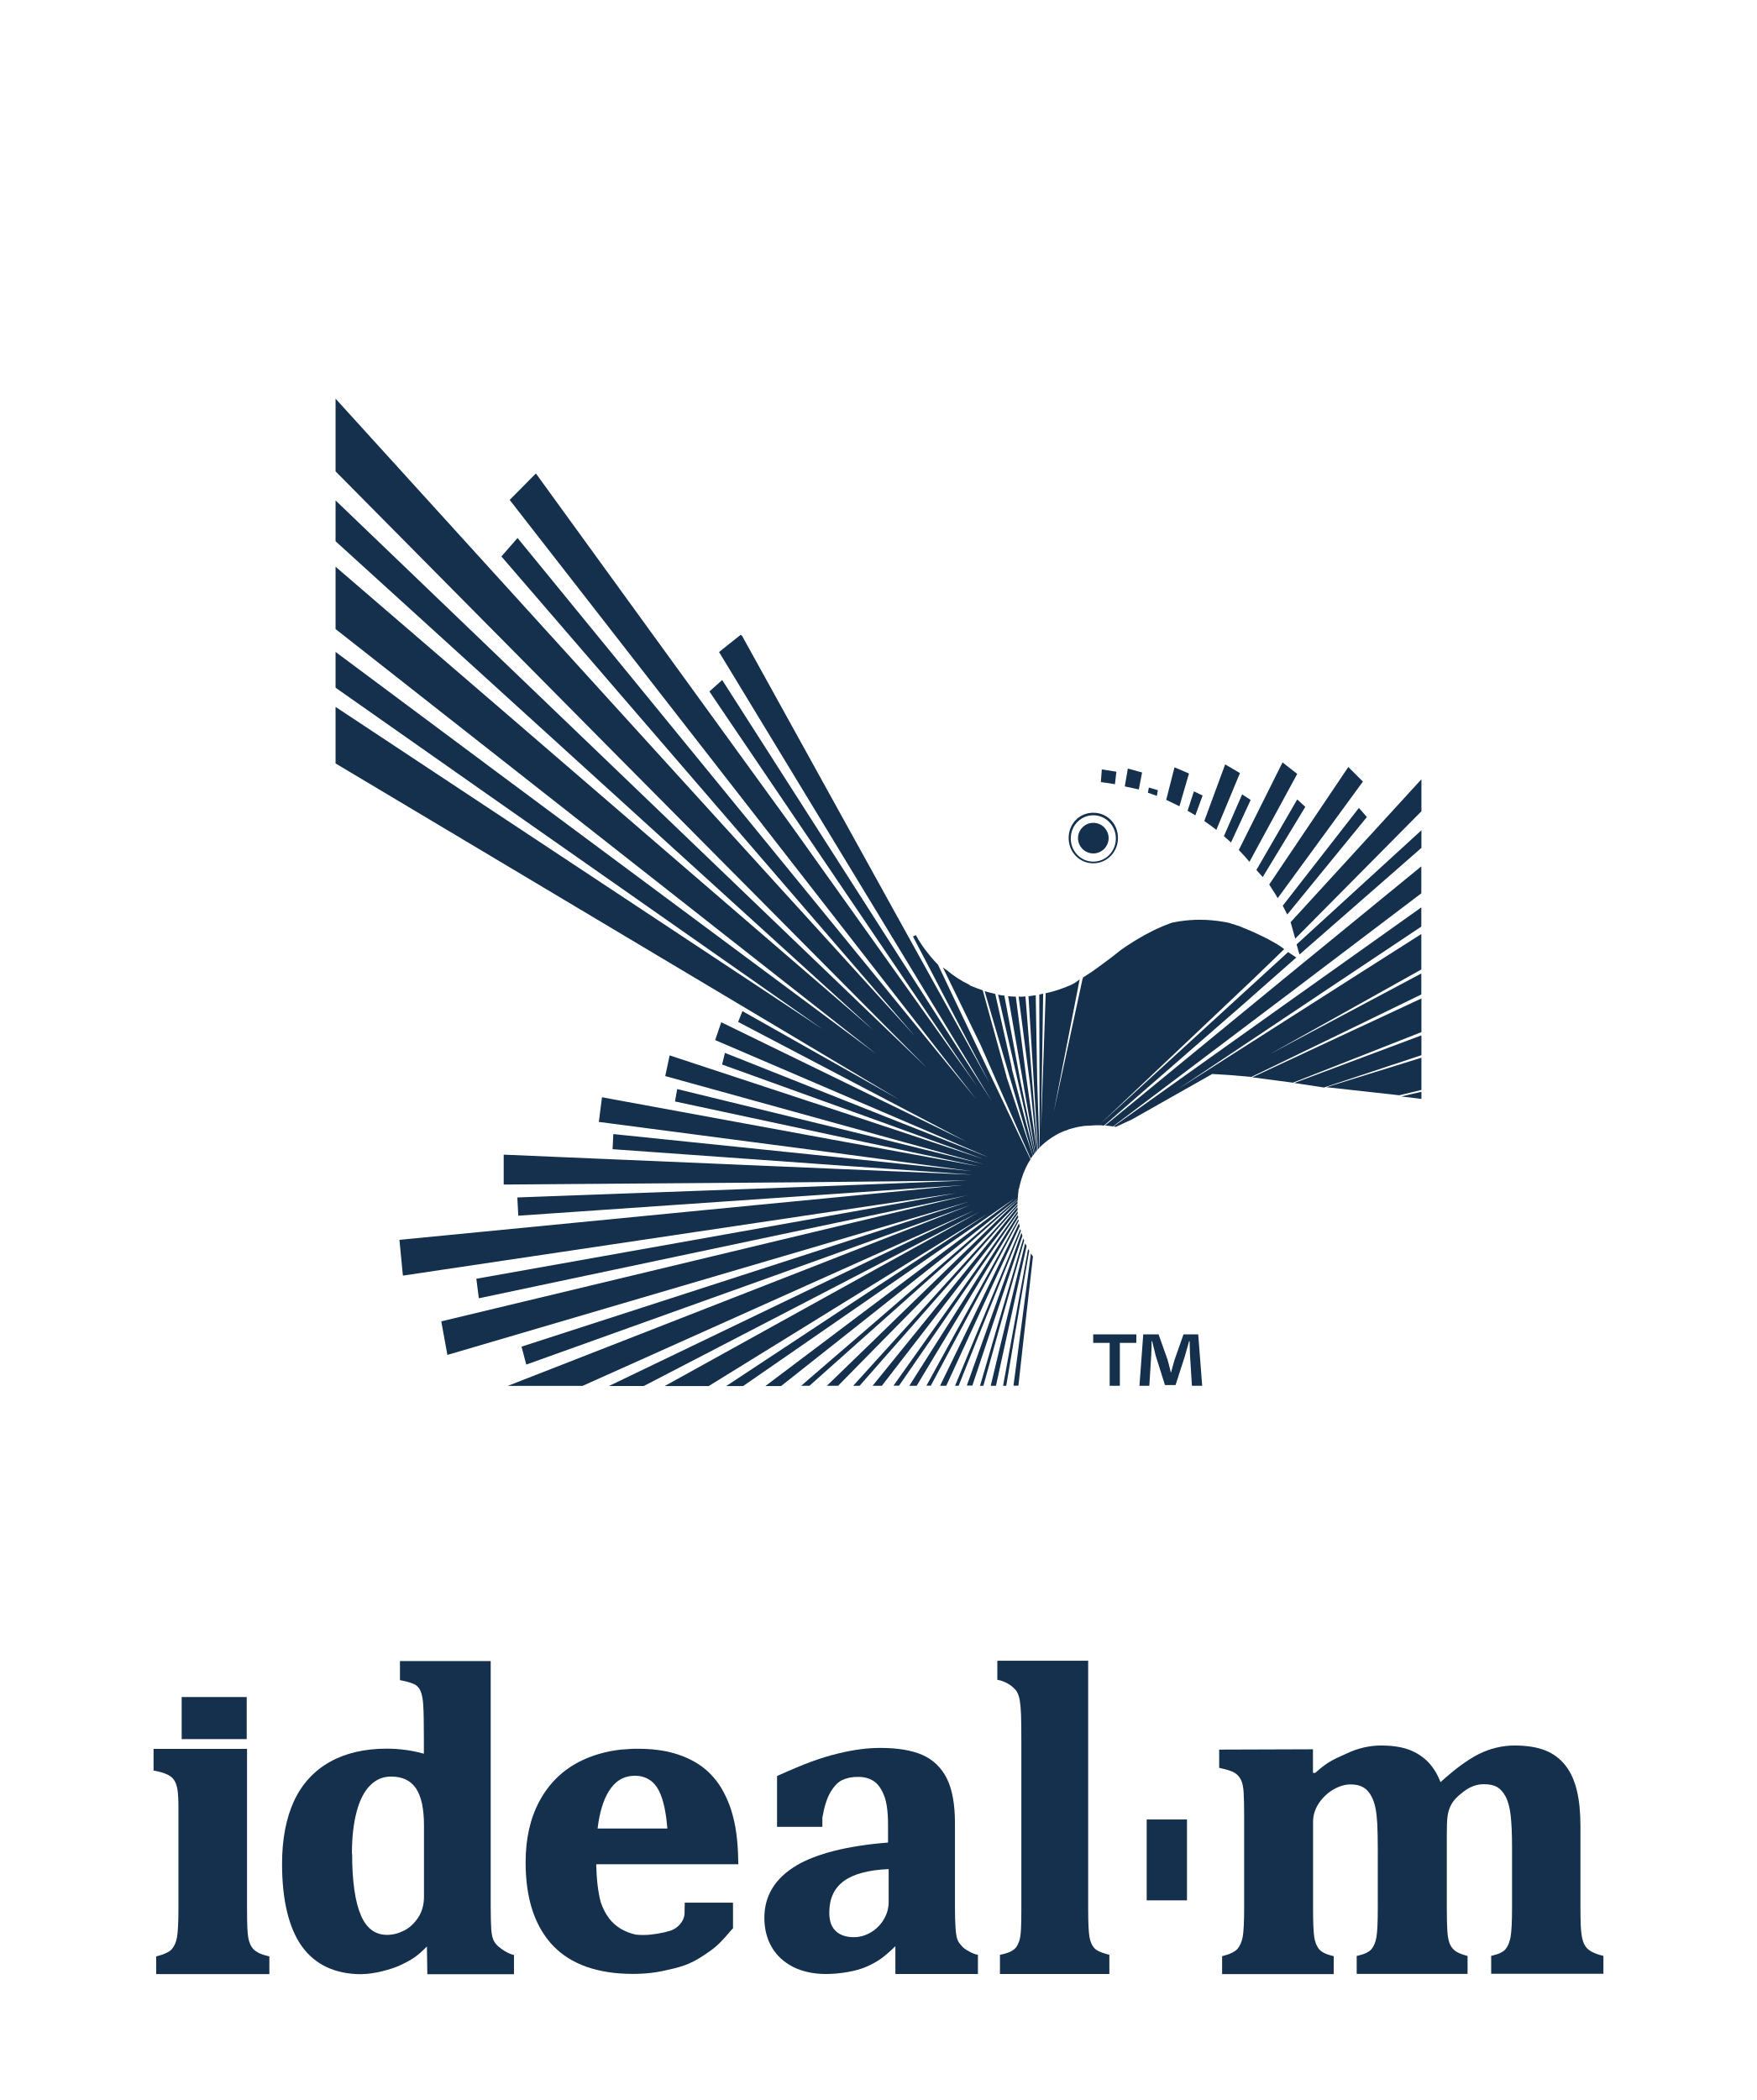
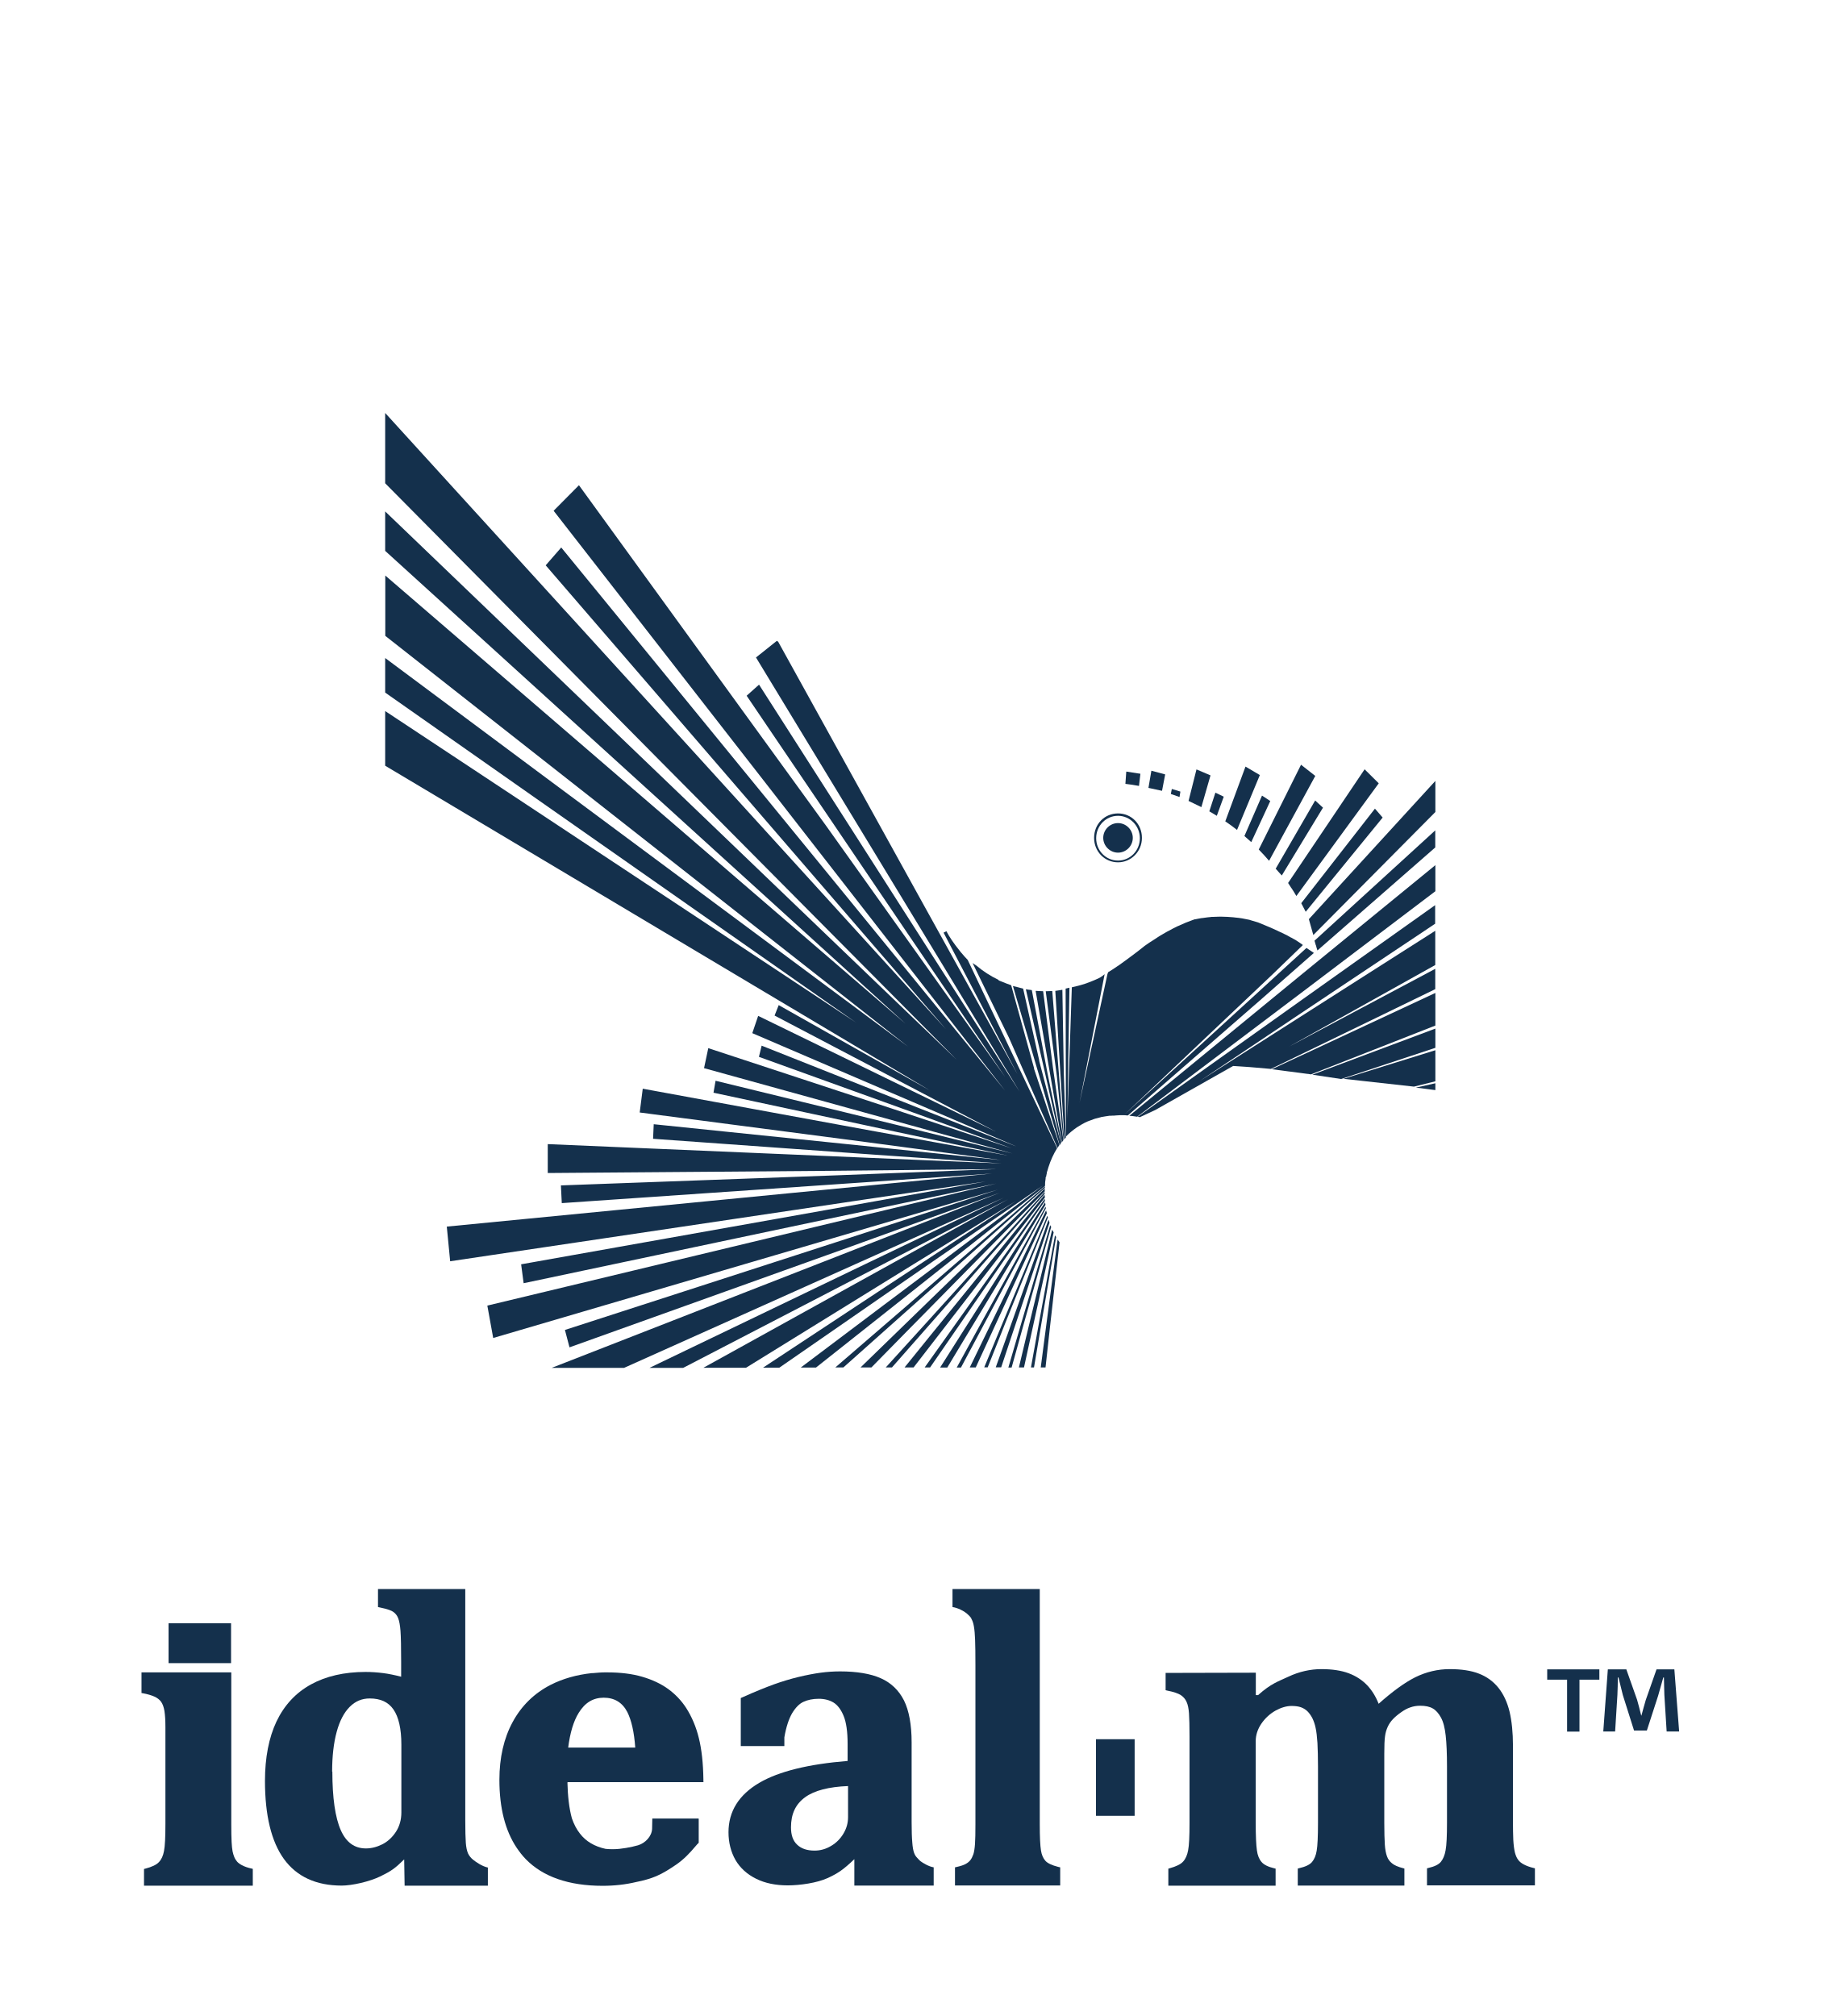
- <svg xmlns="http://www.w3.org/2000/svg" id="Layer_2" data-name="Layer 2" viewBox="-14.64 -38 167.5 200.17">
+ <svg xmlns="http://www.w3.org/2000/svg" id="Layer_2" data-name="Layer 2" viewBox="-13.02 -38 167.5 185.51">
  <g id="Layer_1-2" data-name="Layer 1">
    <g>
-       <rect x="94.68" y="135.43" width="3.84" height="7.71" fill="#14304c" />
+       <rect x="87.82" y="122.04" width="3.56" height="7.05" fill="#14304c" />
      <g>
-         <path d="M9.99,148.13c-.22-.12-.39-.24-.51-.38-.12-.14-.21-.29-.28-.46s-.13-.36-.17-.58-.07-.54-.09-.96c-.02-.43-.03-1.03-.03-1.8v-15.25H0v2.07l.13.02c.47.09.86.21,1.15.34.27.12.5.29.66.52.16.23.27.54.34.93.06.41.09.96.09,1.63v9.75c0,1.31-.05,2.23-.14,2.72-.09.47-.25.84-.49,1.11-.24.27-.7.49-1.36.66l-.13.03v1.69h10.79v-1.69l-.13-.03c-.38-.09-.7-.2-.93-.32Z" fill="#14304c" />
-         <rect x="2.68" y="123.76" width="6.2" height="4.01" fill="#14304c" />
+         <path d="M9.27,133.65c-.21-.11-.36-.22-.47-.34-.11-.13-.2-.27-.26-.42s-.12-.33-.16-.53-.07-.5-.09-.88c-.02-.39-.03-.94-.03-1.65v-13.94H0v1.9l.12.02c.44.08.8.19,1.07.31.25.11.46.27.61.47.15.21.25.5.31.85.06.38.09.88.09,1.49v8.91c0,1.2-.04,2.04-.13,2.49-.08.43-.23.77-.46,1.01-.22.25-.65.45-1.26.61l-.12.03v1.54h10.01v-1.55l-.12-.03c-.36-.08-.65-.18-.86-.3Z" fill="#14304c" />
+         <rect x="2.49" y="111.37" width="5.75" height="3.67" fill="#14304c" />
      </g>
-       <path d="M19.86,150.17c1.02,0,2.76-.39,3.86-.94,1.04-.52,1.39-.75,2.34-1.69l.04,2.64h8.26v-1.83c-.6-.13-1.21-.58-1.46-.79-.21-.18-.4-.4-.5-.64-.11-.26-.18-.61-.21-1.06-.03-.46-.05-1.22-.05-2.25v-23.28h-8.65v1.82l.2.04c.8.16,1.15.33,1.31.43.21.15.38.36.48.63.11.29.2.73.23,1.3.04.59.06,1.63.06,3.09v1.52c-.66-.18-1.25-.3-1.76-.36-.59-.08-1.18-.12-1.78-.12-2.1,0-3.92.42-5.42,1.26-1.5.84-2.66,2.1-3.42,3.73-.75,1.62-1.14,3.64-1.14,5.98,0,3.47.64,6.11,1.88,7.86,1.27,1.77,3.19,2.67,5.72,2.67ZM18.91,138.69c0-1.53.15-2.89.45-4,.29-1.1.72-1.94,1.29-2.51.56-.56,1.21-.84,1.99-.84,1.07,0,1.84.36,2.36,1.1.52.75.78,1.95.78,3.55v6.82c0,.73-.18,1.39-.54,1.95-.37.56-.82.99-1.35,1.26-.54.27-1.08.41-1.62.41-1.13,0-1.95-.6-2.49-1.83-.56-1.28-.85-3.27-.85-5.9h0Z" fill="#14304c" />
-       <path d="M82.31,123.28c.12.19.21.46.27.8.06.37.1.82.12,1.36.02.55.03,1.41.03,2.58v15.97c0,.86-.01,1.53-.04,2-.03.44-.08.79-.16,1.03-.09.24-.18.43-.29.58-.11.14-.26.27-.46.38-.21.12-.51.22-.89.31l-.2.04v1.83h10.43v-1.83l-.19-.05c-.64-.17-1.07-.37-1.28-.63-.21-.25-.36-.6-.43-1.04-.08-.47-.12-1.36-.12-2.64v-23.67h-8.66v1.82c.54.07,1.13.4,1.39.62.19.16.37.34.49.53Z" fill="#14304c" />
-       <path d="M61.29,139.82c-2.03,1.2-3.06,2.88-3.06,4.98,0,1.04.23,1.98.7,2.79.46.8,1.15,1.44,2.05,1.9h0s0,0,0,0c.89.44,1.94.67,3.14.67s2.9-.24,3.97-.75c1.02-.48,1.55-.85,2.63-1.9v2.65h7.87v-1.83c-.49-.07-1.1-.46-1.29-.6-.15-.11-.27-.27-.39-.4s-.21-.28-.28-.48c-.08-.21-.14-.56-.17-1.02-.04-.48-.06-1.18-.06-2.07v-8c0-1.77-.26-3.19-.76-4.21-.51-1.03-1.29-1.8-2.32-2.26-1.01-.45-2.36-.68-4.02-.68-.64,0-1.29.04-1.93.13-.64.08-1.37.22-2.19.42-.8.2-1.63.45-2.47.76-.82.3-1.87.74-3.12,1.3l-.15.07v4.84h4.32v-.88c.18-1.04.44-1.86.78-2.44.34-.56.71-.95,1.12-1.14.42-.2.92-.3,1.5-.3s1.07.13,1.47.39c.4.25.73.7.99,1.33.27.65.4,1.6.4,2.84v1.7c-3.87.31-6.82,1.05-8.76,2.2ZM70.08,140.16v3.13c0,.58-.15,1.13-.45,1.64-.3.52-.71.94-1.23,1.25-.51.31-1.07.47-1.64.47-.74,0-1.33-.2-1.74-.6-.41-.4-.6-.96-.6-1.74,0-1.34.46-2.33,1.4-3.02h0c.92-.67,2.36-1.05,4.26-1.13Z" fill="#14304c" />
-       <path d="M55.74,139.73v-.27c-.02-1.62-.17-3.02-.46-4.16-.27-1.12-.7-2.14-1.25-3.02-.47-.74-1.07-1.39-1.79-1.92-.72-.52-1.59-.94-2.59-1.23h0s0,0,0,0c-.99-.29-2.16-.44-3.46-.44h0s-.06,0-.1,0c-.23,0-.46,0-.69.02-.22.01-.44.03-.66.05-.03,0-.07,0-.1,0-1.5.16-2.87.56-4.08,1.18-1.62.84-2.89,2.1-3.77,3.74-.88,1.63-1.32,3.59-1.32,5.82,0,2.83.58,5.12,1.72,6.83.27.41.56.79.89,1.13,1.7,1.78,4.27,2.69,7.62,2.69,1.19,0,2.31-.13,3.34-.39.73-.15,1.41-.34,1.99-.59.68-.29,1.33-.71,2.02-1.2.73-.51,1.27-1.1,1.9-1.85.05-.05.09-.11.14-.16l.08-.08.07-.07v-2.42l-.03-.03h-4.57l-.02,1.04c-.03.75-.68,1.44-1.4,1.65-.64.19-1.7.39-2.44.39-.29,0-.55,0-.79-.03-1.08-.24-1.95-.75-2.56-1.55-.32-.42-.58-.92-.79-1.52-.28-1.02-.41-2.28-.44-3.61l.03-.03h13.49ZM45.85,131.26c1.05,0,1.84.47,2.34,1.45.41.82.67,2.03.79,3.58h-6.65c.18-1.48.53-2.66,1.04-3.5.62-1.02,1.43-1.52,2.48-1.52Z" fill="#14304c" />
-       <path d="M101.59,128.77v1.74l.13.03c.67.14,1.13.3,1.39.47.25.17.44.4.57.67.13.28.21.67.24,1.15.03.5.05,1.27.05,2.32v8.73c0,1.33-.05,2.26-.14,2.75-.09.47-.25.85-.49,1.13-.24.27-.69.5-1.35.67l-.12.03v1.71h10.64v-1.71l-.13-.03c-.61-.15-1.03-.36-1.26-.63-.24-.28-.39-.67-.47-1.17-.08-.52-.11-1.45-.11-2.77v-8.22c0-.62.19-1.22.56-1.77.38-.56.85-.99,1.4-1.31.55-.31,1.09-.47,1.59-.47.38,0,.7.05.94.14.24.09.46.22.63.39.18.17.34.4.48.67.14.28.26.62.34,1,.09.39.14.9.18,1.53.03.64.05,1.44.05,2.36v5.69c0,1.34-.04,2.28-.13,2.78-.08.48-.24.86-.47,1.14-.23.27-.66.48-1.28.62l-.13.03v1.71h10.57v-1.71l-.12-.03c-.5-.14-.88-.3-1.11-.49-.22-.19-.39-.42-.49-.7-.11-.29-.18-.69-.21-1.18-.03-.5-.05-1.24-.05-2.2v-6.93c0-.82.02-1.42.07-1.78.05-.35.14-.67.27-.95s.3-.53.52-.76.49-.46.8-.69c.3-.22.61-.39.92-.5.3-.11.63-.16.98-.16.51,0,.93.09,1.24.27.31.18.58.49.81.91.23.43.39,1.04.48,1.81.09.79.13,1.82.13,3.1v5.69c0,1.33-.05,2.26-.14,2.78-.09.49-.25.88-.47,1.15-.22.27-.64.48-1.25.62l-.13.03v1.71h10.7v-1.71l-.13-.03c-.37-.09-.69-.21-.96-.35-.25-.13-.44-.29-.58-.47-.14-.19-.25-.43-.33-.74-.08-.31-.13-.74-.16-1.27-.02-.54-.03-1.13-.03-1.74v-7.75c0-1.31-.11-2.46-.34-3.4-.23-.96-.59-1.77-1.1-2.41s-1.16-1.13-1.93-1.43c-.77-.3-1.74-.46-2.91-.46s-2.33.28-3.42.82c-1.03.52-2.26,1.42-3.64,2.67-.29-.75-.67-1.37-1.13-1.86-.5-.53-1.12-.94-1.84-1.22-.72-.27-1.63-.41-2.7-.41s-2.21.25-3.27.76c-1.04.49-1.71.67-3,1.85h-.22v-2.25" fill="#14304c" />
+       <path d="M18.42,135.51c.94,0,2.56-.36,3.58-.86.97-.48,1.29-.69,2.17-1.55l.04,2.42h7.66v-1.67c-.56-.12-1.12-.53-1.36-.72-.2-.16-.37-.37-.47-.59-.1-.24-.17-.56-.2-.97-.03-.42-.05-1.12-.05-2.06v-21.29h-8.03v1.66l.19.04c.74.15,1.07.3,1.21.4.2.14.35.32.45.57.11.27.18.67.22,1.19.04.54.06,1.49.06,2.82v1.39c-.62-.16-1.16-.27-1.63-.33-.54-.07-1.1-.11-1.65-.11-1.95,0-3.64.39-5.02,1.15-1.4.77-2.46,1.92-3.17,3.41-.7,1.48-1.06,3.32-1.06,5.47,0,3.17.59,5.59,1.75,7.19,1.18,1.62,2.96,2.44,5.31,2.44ZM17.54,125.02c0-1.4.14-2.64.42-3.66.27-1,.67-1.77,1.2-2.3.52-.52,1.12-.77,1.84-.77.99,0,1.71.33,2.18,1.01.48.69.73,1.78.73,3.24v6.24c0,.67-.17,1.27-.5,1.78-.34.52-.76.9-1.25,1.15-.5.25-1.01.38-1.51.38-1.05,0-1.81-.55-2.31-1.67-.52-1.17-.78-2.99-.78-5.4h0Z" fill="#14304c" />
+       <path d="M76.34,110.93c.11.17.2.42.25.73.06.33.09.75.11,1.24.02.5.03,1.29.03,2.36v14.6c0,.79-.01,1.4-.04,1.83-.03.41-.08.72-.15.94-.08.22-.17.4-.27.53-.1.13-.24.25-.42.35-.19.11-.47.2-.82.28l-.18.04v1.67h9.68v-1.67l-.18-.04c-.59-.15-.99-.34-1.19-.57-.2-.23-.34-.55-.4-.95-.07-.43-.11-1.24-.11-2.41v-21.64h-8.03v1.66c.5.07,1.05.37,1.29.57.18.15.34.31.45.48Z" fill="#14304c" />
+       <path d="M56.85,126.05c-1.88,1.1-2.84,2.63-2.84,4.55,0,.95.22,1.81.64,2.55.43.74,1.07,1.32,1.9,1.73h0s0,0,0,0c.82.41,1.8.61,2.91.61s2.69-.22,3.69-.68c.95-.44,1.44-.78,2.44-1.73v2.43h7.3v-1.68c-.46-.07-1.02-.42-1.19-.55-.14-.1-.25-.25-.36-.36s-.19-.25-.26-.44c-.07-.2-.13-.51-.16-.94-.04-.44-.06-1.07-.06-1.89v-7.32c0-1.62-.24-2.92-.7-3.85-.48-.95-1.2-1.64-2.16-2.06-.93-.41-2.19-.62-3.72-.62-.59,0-1.2.04-1.79.12-.59.08-1.27.21-2.03.39-.74.18-1.51.41-2.29.69-.76.28-1.74.67-2.89,1.19l-.14.06v4.42h4.01v-.8c.16-.95.41-1.7.72-2.23.31-.51.66-.87,1.04-1.04.39-.18.86-.28,1.4-.28s.99.12,1.37.35c.37.23.68.64.92,1.22.25.6.37,1.47.37,2.6v1.55c-3.59.29-6.33.96-8.12,2.01ZM65.01,126.36v2.86c0,.53-.14,1.03-.42,1.5-.28.47-.66.86-1.14,1.14-.48.29-.99.43-1.52.43-.69,0-1.23-.18-1.61-.55-.38-.36-.56-.88-.56-1.59,0-1.23.42-2.13,1.3-2.77h0c.85-.62,2.18-.96,3.95-1.03Z" fill="#14304c" />
+       <path d="M51.7,125.97v-.24c-.02-1.48-.16-2.76-.42-3.8-.25-1.03-.65-1.96-1.16-2.76-.44-.68-1-1.27-1.66-1.75-.66-.48-1.47-.86-2.4-1.13h0s0,0,0,0c-.92-.27-2-.4-3.21-.4h0s-.06,0-.09,0c-.21,0-.43,0-.64.02-.21.01-.41.03-.61.05-.03,0-.06,0-.09,0-1.39.15-2.66.51-3.78,1.08-1.5.77-2.68,1.92-3.49,3.42-.81,1.49-1.22,3.28-1.22,5.32,0,2.59.54,4.68,1.59,6.25.25.37.52.72.83,1.04,1.57,1.62,3.96,2.46,7.07,2.46,1.11,0,2.14-.12,3.1-.35.67-.13,1.31-.31,1.85-.54.63-.27,1.23-.65,1.87-1.09.67-.47,1.18-1,1.76-1.69.04-.05.08-.1.13-.15l.07-.07.07-.07v-2.21l-.03-.02h-4.24l-.02.95c-.03.69-.63,1.31-1.29,1.51-.59.17-1.57.36-2.26.36-.27,0-.51,0-.73-.03-1.01-.22-1.81-.68-2.37-1.42-.3-.38-.54-.84-.73-1.39-.26-.93-.38-2.08-.41-3.3l.03-.03h12.51ZM42.53,118.22c.97,0,1.71.43,2.17,1.32.38.75.63,1.85.73,3.27h-6.17c.17-1.35.49-2.43.97-3.2.58-.94,1.33-1.39,2.3-1.39Z" fill="#14304c" />
+       <path d="M94.23,115.94v1.59l.12.03c.62.12,1.05.27,1.29.43.23.16.41.36.52.62.12.26.19.62.22,1.05.03.45.05,1.16.05,2.12v7.98c0,1.21-.04,2.06-.13,2.51-.08.43-.23.78-.46,1.03-.22.25-.64.45-1.25.62l-.11.03v1.57h9.87v-1.57l-.12-.03c-.56-.13-.96-.33-1.17-.58-.22-.25-.37-.61-.43-1.07-.07-.48-.11-1.32-.11-2.53v-7.52c0-.57.18-1.11.52-1.61.35-.51.79-.91,1.3-1.2.51-.28,1.01-.43,1.47-.43.35,0,.65.04.87.12.22.08.42.2.59.36.16.16.31.36.45.62.13.26.24.57.31.91.08.35.13.82.17,1.4.03.59.05,1.32.05,2.16v5.2c0,1.23-.04,2.09-.12,2.55-.07.44-.22.79-.43,1.04-.21.25-.61.44-1.19.57l-.12.03v1.57h9.81v-1.57l-.11-.03c-.47-.12-.82-.27-1.03-.45-.21-.17-.37-.38-.46-.64-.1-.27-.17-.63-.2-1.08-.03-.46-.05-1.13-.05-2.01v-6.34c0-.75.02-1.3.07-1.63.04-.32.13-.61.25-.87s.28-.49.48-.7.45-.42.75-.63c.28-.2.57-.36.85-.45.28-.1.58-.15.91-.15.48,0,.86.08,1.15.25.29.16.54.45.75.83.22.39.36.95.44,1.66.08.72.12,1.67.12,2.83v5.2c0,1.21-.04,2.07-.13,2.54-.08.45-.23.8-.43,1.05-.2.25-.59.44-1.16.57l-.12.03v1.57h9.93v-1.57l-.12-.03c-.34-.08-.64-.19-.89-.32-.23-.12-.41-.26-.53-.43-.13-.17-.23-.4-.3-.67-.07-.29-.12-.67-.15-1.16-.02-.49-.03-1.03-.03-1.59v-7.09c0-1.2-.11-2.25-.31-3.11-.21-.87-.55-1.61-1.02-2.2s-1.07-1.03-1.79-1.31c-.71-.28-1.62-.42-2.7-.42s-2.16.25-3.17.75c-.96.48-2.09,1.3-3.37,2.44-.27-.69-.63-1.25-1.05-1.7-.47-.49-1.04-.86-1.71-1.11-.67-.25-1.51-.38-2.51-.38s-2.05.23-3.04.7c-.96.45-1.58.62-2.78,1.69h-.21v-2.06" fill="#14304c" />
+       <path d="M134.14,115.61v.95h-1.83v4.78h-1.14v-4.78h-1.83v-.95h4.8ZM140.33,121.33l-.21-3.37c-.02-.44-.02-.99-.04-1.6h-.06c-.15.51-.32,1.18-.48,1.7l-1.03,3.18h-1.18l-1.03-3.26c-.11-.44-.27-1.12-.4-1.62h-.06c0,.53-.02,1.07-.04,1.6l-.21,3.37h-1.09l.42-5.72h1.7l.99,2.8c.13.44.23.86.38,1.45h.02c.15-.53.27-1.01.4-1.43l.99-2.82h1.64l.44,5.72h-1.14Z" fill="#14304c" />
    </g>
    <g>
-       <path d="M91.65,36.76l.14-1.2-1.39-.22-.09,1.21c.45.05.89.12,1.34.2h0Z" fill="#14304c" />
-       <polygon points="94.24 35.63 92.88 35.26 92.59 36.96 93.93 37.25 94.24 35.63" fill="#14304c" />
-       <polygon points="98.71 35.73 97.33 35.14 96.54 38.24 97.8 38.85 98.71 35.73" fill="#14304c" />
-       <path d="M101.32,41.1l2.25-5.41-1.41-.83-1.99,5.4c.39.27.78.55,1.15.84h0Z" fill="#14304c" />
-       <path d="M104.48,44.14h0s4.55-8.37,4.55-8.37l-1.4-1.1-4.17,8.35c.35.36.69.74,1.01,1.12Z" fill="#14304c" />
-       <path d="M106.69,46.83c.16.25.32.49.48.78h0s8.12-11.11,8.12-11.11l-1.39-1.39-7.54,11.2c.12.19.22.35.32.51Z" fill="#14304c" />
-       <polygon points="108.84 51.47 120.87 39.33 120.87 36.28 108.4 49.9 108.84 51.47" fill="#14304c" />
-       <polygon points="95.74 37.32 94.89 37.07 94.79 37.56 95.65 37.86 95.74 37.32" fill="#14304c" />
-       <path d="M99.32,39.71h0s.69-1.88.69-1.88l-.83-.4-.6,1.85c.23.13.47.27.74.44Z" fill="#14304c" />
-       <path d="M102.72,42.3h0s1.87-4.05,1.87-4.05l-.81-.53-1.74,3.98c.24.21.46.4.67.6Z" fill="#14304c" />
-       <path d="M105.14,44.93s.11.12.22.24l.04.05c.13.15.28.3.34.38h0s4.06-6.69,4.06-6.69l-.77-.71-3.9,6.74Z" fill="#14304c" />
-       <polygon points="107.65 48.33 108.08 49.17 115.67 39.88 114.91 39.01 107.65 48.33" fill="#14304c" />
-       <path d="M109.1,52.47c.04.17.09.34.15.51h0s11.62-10.16,11.62-10.16v-1.68l-11.9,10.88c.05.16.09.31.13.45Z" fill="#14304c" />
-       <path d="M90.7,69.28c.25.02.51.05.77.09h0s17.01-12.84,17.01-12.84l12.38-9.38v-2.57l-13.12,10.73-17.04,13.98Z" fill="#14304c" />
-       <path d="M81.33,64.6l-.03-.05-2.25-8.15c-.32-.11-.64-.23-1.01-.38l-.24-.1v-.04c-.81-.38-1.54-.86-2.17-1.4-.06-.04-.12-.08-.18-.12l-.02-.02c-.06-.04-.12-.08-.18-.12h0s3.59,7.37,3.59,7.37l4.78,10.85c.06-.1.13-.2.2-.29l-2.52-7.55h.03Z" fill="#14304c" />
-       <path d="M91.54,69.38s.06,0,.09.01c.04,0,.08.01.11.02h0s1.52-.7,1.52-.7l7.67-4.34,1.62.1,2.11.18,10.05-4.87,6.15-2.99v-2l-14.39,7.66,14.39-8.04v-3.38l-6.52,4.15-16.66,10.62,10.62-7.1,12.56-8.38v-1.83l-13.05,9.28-16.27,11.59Z" fill="#14304c" />
-       <path d="M82.38,76.33s0-.03,0-.05v-.03l-13.93,12.05-6.71,5.79h.79l19.86-17.69s0-.04,0-.06Z" fill="#14304c" />
-       <path d="M82.36,76.73v-.02c0-.07,0-.16,0-.24v-.02s-14.06,13.66-14.06,13.66l-4.11,3.98h1.07l3.4-3.46,13.7-13.9Z" fill="#14304c" />
-       <polygon points="104.8 64.67 104.75 64.69 108.62 65.2 120.87 60.38 120.87 57.17 104.79 64.67 104.8 64.67" fill="#14304c" />
-       <polygon points="118.76 66.4 120.87 65.89 120.87 62.82 111.81 65.63 118.76 66.4" fill="#14304c" />
-       <polygon points="118.95 66.51 120.87 66.75 120.87 66.07 118.95 66.51" fill="#14304c" />
-       <path d="M82.36,76.88s0-.04,0-.06v-.02s-11.51,12.71-11.51,12.71l-4.15,4.58h.61l15.05-17.11s0-.07,0-.1Z" fill="#14304c" />
-       <polygon points="108.78 65.22 108.74 65.23 111.58 65.66 120.87 62.58 120.87 60.69 108.77 65.22 108.78 65.22" fill="#14304c" />
-       <path d="M82.39,76.2s0-.09.02-.13c0-.01,0-.03,0-.04v-.05s0-.05,0-.05v-.06s.01,0,.01,0v-.09c.02-.1.04-.2.04-.31v-.12s.04-.02.04-.02c0-.02.04-.18.04-.18.01-.07.03-.13.04-.19l.02-.07c.01-.05.03-.1.04-.15l.04-.15s.06-.21.06-.21c.21-.68.5-1.31.86-1.88l-8.82-18.55c-.2-.2-.42-.44-.64-.7-.05-.06-.1-.11-.14-.17-.57-.69-1.05-1.4-1.33-1.95l-.27.14,7.29,13.96-9.25-16.69-14.34-25.94-.13-.09-2.06,1.64,25.99,42.8-10.38-16.2-15.31-23.93-1.22,1.09,15.86,23.42,9.65,14.21-17.69-24.83L36.45,7.13l-2.5,2.52,44.5,57.16-18.64-22.82-25.11-30.71-1.54,1.76,25.78,29.9,13.65,15.83-26.35-28.97L17.35,0v6.93l27.01,27.27,29.36,29.58L17.35,9.7v3.89l51.3,46.62-35.03-30.19-16.27-14v5.94l14.29,11.23,37.24,29.26-35.97-26.72-15.56-11.59v3.41l14.47,10.16,31.98,22.4L17.35,29.38v5.39l36.39,21.71,17.35,10.34-14.95-8.44-.41,1.03,21.83,11.45-23.44-11.42-.58,1.7,15.88,6.81,10.22,4.38-9.68-3.82-15.49-6.15-.27,1.11,15.58,5.62,9.33,3.39-11.55-3.83-18.36-6.05-.42,1.97,30.4,8.41-11.2-2.77-18.06-4.4-.21,1.18,18.16,3.89,10.9,2.31-13.98-2.55-22.04-4.05-.3,2.35,22.2,2.91,13.4,1.79-12.59-1.31-21.63-2.23-.07,1.44,21.65,1.55,12.7.88-44.73-1.91v2.85s27.59-.21,27.59-.21l16.63-.17-15.7.61-27.22,1,.09,1.74,42.4-2.92-19.77,1.91-33.96,3.31.33,3.41,52.78-7.87-15.75,2.82-30.03,5.35.24,1.86,29.88-6.31,16.7-3.51-17.85,4.27-32.31,7.75.58,3.2,32.02-9.41,17.72-5.21-14.73,4.79-27.94,9.04.45,1.71,27.66-9.91,14.74-5.32-15.74,6.16-28.42,11.1h7.13l37.42-16.77-13.36,6.42-21.54,10.36h3.32l18.48-9.58,13.52-7.02-30.02,16.61h4.2l11.95-7.38,14.67-9.06-12.8,8.42-12.15,8.02h1.61l10.82-7.48,15.14-10.46-15.69,11.8-8.15,6.14h1.5l7-5.54,15.58-12.35Z" fill="#14304c" />
-       <path d="M82.37,77.26c0-.06,0-.12-.02-.19l-11.45,14.12-2.35,2.9h.88l12.94-16.75v-.08Z" fill="#14304c" />
-       <path d="M81.8,63.79h.03s0-.02,0-.02h-.01s-1.58-7.03-1.58-7.03c-.36-.08-.71-.18-1.01-.26h0l2.18,7.47,2.42,8.21c.04-.05.08-.11.12-.16l-2.12-8.09-.03-.11Z" fill="#14304c" />
-       <path d="M83.83,81.76c-.05-.06-.09-.13-.14-.22l-.05-.06-1.15,8.74-.51,3.86h.47l.42-3.8.97-8.54Z" fill="#14304c" />
-       <path d="M83.24,80.78l-.05-.09c-.03-.06-.06-.12-.1-.18l-2.38,9.81-.9,3.77h.5l.8-3.67,2.12-9.64Z" fill="#14304c" />
-       <path d="M83.48,81.22s-.03-.04-.04-.07c-.02-.03-.04-.06-.07-.08l-1.54,8.38-.84,4.64h.3l.77-4.59,1.42-8.28Z" fill="#14304c" />
-       <path d="M84.11,56.86c-.23.04-.47.07-.7.1l.9,14.6c.05-.05.09-.1.14-.15l-.21-6.43-.14-8.11Z" fill="#14304c" />
-       <path d="M108.91,53.25l-.75-.5-17.98,16.45,14.68-13.9,2.93-2.83c-.11-.09-.21-.16-.31-.23-.23-.16-.48-.31-.79-.48,0,0-.02-.01-.03-.02h-.02c-.14-.09-.28-.16-.42-.24-.07-.04-.14-.07-.22-.11-.2-.1-.39-.19-.56-.27l-.12-.06h0s0,0,0,0c-.23-.11-.46-.21-.7-.32l-1.19-.49h0s-.07-.02-.07-.02c-.17-.05-.37-.11-.58-.18l-.14-.05h0s-.1-.03-.1-.03c-.21-.05-.38-.08-.54-.1l-.16-.03c-.24-.04-.47-.07-.69-.09l-.17-.02c-.39-.04-.8-.06-1.21-.06h-.1s-.09,0-.09,0c-.21,0-.42.01-.63.03h-.15s-.05.01-.05.01c-.23.02-.46.04-.72.08l-.15.02h-.05c-.24.04-.43.08-.62.12h-.06s-.05.02-.05.02l-.18.06c-.45.16-.9.35-1.35.56l-.1.05-.15.07c-.2.1-.42.22-.67.35l-.15.08-.11.06c-.22.12-.43.25-.65.38l-.12.07-.15.09c-.19.12-.38.24-.56.36l-.14.09-.13.09c-.14.1-.28.19-.42.29-.31.25-.61.48-.89.7-.21.16-.42.32-.63.47,0,0-.45.33-.53.39l-.19.14c-.16.12-.33.23-.49.35-.32.22-.6.4-.87.56l-.03.12h-.02s-2.76,12.75-2.76,12.75l2.48-12.69c-.12.12-.27.22-.45.34l-.1.06c-.09.05-.19.1-.32.16-.11.05-.23.1-.34.14-.12.05-.24.09-.36.14-.13.05-.26.1-.39.14-.13.04-.26.08-.38.12-.08.02-.15.04-.23.07-.21.06-.41.1-.62.15-.01,0-.03,0-.05.01l-.44,12.93.2-12.89-.15.04c-.07.02-.14.03-.22.05l.03,14.58c.31-.32.67-.62,1.07-.89l.09-.06c.22-.14.45-.28.7-.41l.07-.03c.15-.07.31-.14.43-.19h.02s.08-.03.08-.03h.02s.33-.13.33-.13l.13-.04c.14-.04.29-.08.42-.11l.07-.02h.03s.05-.02.05-.02c.04,0,.09-.02.14-.03l.25-.04c.14-.02.28-.05.43-.07.01,0,.03,0,.04,0h.03s.02,0,.02,0h.06s.08-.01.11-.01h.16s.24-.02.24-.02c.12,0,.24-.02.37-.02.02,0,.04,0,.07,0,.02,0,.03,0,.05,0,.02,0,.04,0,.06,0,.02,0,.04,0,.06,0,.01,0,.03,0,.05,0,.01,0,.03,0,.04,0,.12,0,.24,0,.36.02h.1s13.16-11.46,13.16-11.46l5.17-4.56Z" fill="#14304c" />
-       <path d="M82.2,57c-.22,0-.43-.02-.67-.04h-.06s2.59,14.9,2.59,14.9c.04-.05.08-.1.12-.15l.02-.03-1.03-7.18-.97-7.51Z" fill="#14304c" />
-       <path d="M82.63,57h-.16s1.1,8.44,1.1,8.44l.64,6.22s.05-.06.07-.08l-1.16-14.6c-.17.01-.33.02-.49.03Z" fill="#14304c" />
-       <path d="M81.11,56.9c-.08-.01-.15-.02-.23-.03h-.04c-.11-.02-.22-.04-.33-.06l1.91,8.34,1.54,6.83s.06-.08.09-.11l-1.4-6.78-1.54-8.18Z" fill="#14304c" />
-       <path d="M82.47,78.41s0-.06-.01-.1c0-.03,0-.05-.03-.08l-6.07,10.97-2.68,4.88h.42l2.52-4.72,5.85-10.96Z" fill="#14304c" />
-       <path d="M82.57,78.89v-.02c-.02-.08-.04-.17-.07-.26l-5.77,11.88-1.75,3.6h.59l1.55-3.37,5.45-11.83Z" fill="#14304c" />
-       <path d="M82.97,80.35l.03-.1v-.02c-.03-.06-.06-.11-.09-.17l-2.76,9.36-1.36,4.67h.32l1.27-4.57,2.59-9.17Z" fill="#14304c" />
-       <path d="M82.38,77.68s0-.07,0-.12c0-.03,0-.06-.02-.1l-8.44,11.86-3.38,4.76h.53l3.12-4.52,8.19-11.88Z" fill="#14304c" />
-       <path d="M82.43,78.06v-.07c-.02-.06-.02-.12-.05-.18l-8.22,12.95-2.11,3.33h.7l1.78-2.96,7.89-13.07Z" fill="#14304c" />
-       <path d="M82.68,79.32s-.02-.06-.02-.07c-.01-.03-.02-.06-.04-.1l-4.24,10.18-1.97,4.76h.34l1.86-4.66,4.08-10.11Z" fill="#14304c" />
-       <path d="M82.84,79.83s-.03-.1-.05-.16v-.04s-.06-.1-.06-.1l-3.86,10.79-1.34,3.75h.53l1.19-3.57,3.58-10.69Z" fill="#14304c" />
-       <path d="M89.59,44.29c1.28,0,2.35-1.05,2.35-2.41s-1.02-2.41-2.35-2.41-2.35,1.05-2.35,2.41,1.05,2.41,2.35,2.41ZM89.59,39.71c1.18,0,2.15.98,2.15,2.21s-.96,2.21-2.15,2.21-2.15-.98-2.15-2.21.96-2.21,2.15-2.21Z" fill="#14304c" />
-       <path d="M89.59,43.35c.8,0,1.46-.66,1.46-1.46s-.66-1.46-1.46-1.46-1.46.66-1.46,1.46.66,1.46,1.46,1.46Z" fill="#14304c" />
-       <path d="M93.69,89.19v.81h-1.57v4.09h-.97v-4.09h-1.57v-.81h4.11ZM98.99,94.09l-.18-2.88c-.02-.38-.02-.85-.04-1.37h-.05c-.13.43-.27,1.01-.41,1.46l-.88,2.72h-1.01l-.88-2.79c-.09-.38-.23-.95-.34-1.39h-.05c0,.45-.02.92-.04,1.37l-.18,2.88h-.94l.36-4.9h1.46l.85,2.39c.11.38.2.74.32,1.24h.02c.13-.45.23-.86.34-1.22l.85-2.41h1.4l.38,4.9h-.97Z" fill="#14304c" />
+       <path d="M91.78,34.32l.13-1.12-1.3-.2-.08,1.13c.42.05.84.11,1.25.19h0Z" fill="#14304c" />
+       <polygon points="94.19 33.26 92.92 32.92 92.65 34.5 93.9 34.77 94.19 33.26" fill="#14304c" />
+       <polygon points="98.36 33.35 97.07 32.8 96.34 35.7 97.52 36.27 98.36 33.35" fill="#14304c" />
+       <path d="M100.8,38.37l2.1-5.05-1.32-.78-1.86,5.04c.37.25.73.51,1.07.78h0Z" fill="#14304c" />
+       <path d="M103.75,41.21h0s4.25-7.81,4.25-7.81l-1.31-1.03-3.89,7.8c.33.34.65.69.95,1.04Z" fill="#14304c" />
+       <path d="M105.81,43.72c.15.24.3.46.45.73h0s7.58-10.37,7.58-10.37l-1.3-1.29-7.04,10.46c.11.17.21.33.3.47Z" fill="#14304c" />
+       <polygon points="107.82 48.04 119.05 36.72 119.05 33.86 107.41 46.58 107.82 48.04" fill="#14304c" />
+       <polygon points="95.59 34.84 94.8 34.6 94.71 35.06 95.51 35.34 95.59 34.84" fill="#14304c" />
+       <path d="M98.94,37.07h0s.64-1.76.64-1.76l-.77-.37-.56,1.72c.21.12.44.25.69.41Z" fill="#14304c" />
+       <path d="M102.11,39.49h0s1.75-3.78,1.75-3.78l-.76-.5-1.62,3.72c.23.2.43.38.63.56Z" fill="#14304c" />
+       <path d="M104.36,41.94s.11.11.2.22l.04.05c.12.14.26.28.32.35h0s3.79-6.24,3.79-6.24l-.72-.66-3.64,6.29Z" fill="#14304c" />
+       <polygon points="106.71 45.11 107.12 45.9 114.2 37.23 113.49 36.41 106.71 45.11" fill="#14304c" />
+       <path d="M108.06,48.98c.04.16.08.32.14.48h0s10.84-9.48,10.84-9.48v-1.57l-11.11,10.15c.05.15.08.29.12.42Z" fill="#14304c" />
+       <path d="M90.89,64.67c.24.02.47.05.72.09h0s15.88-11.99,15.88-11.99l11.56-8.76v-2.4l-12.25,10.01-15.91,13.05Z" fill="#14304c" />
+       <path d="M82.14,60.31l-.02-.04-2.1-7.61c-.3-.1-.59-.22-.94-.36l-.22-.09v-.04c-.75-.36-1.43-.8-2.03-1.31-.06-.04-.11-.08-.17-.11l-.02-.02c-.06-.04-.11-.08-.17-.11h0s3.35,6.88,3.35,6.88l4.46,10.13c.06-.09.12-.18.18-.27l-2.35-7.05h.03Z" fill="#14304c" />
+       <path d="M91.67,64.77s.06,0,.08.01c.04,0,.07,0,.11.02h0s1.42-.66,1.42-.66l7.16-4.05,1.51.1,1.97.17,9.38-4.55,5.74-2.79v-1.87l-13.44,7.15,13.44-7.5v-3.15l-6.09,3.88-15.55,9.92,9.91-6.63,11.72-7.82v-1.71l-12.19,8.66-15.19,10.82Z" fill="#14304c" />
+       <path d="M83.12,71.25s0-.03,0-.05v-.03l-13.01,11.25-6.27,5.41h.74l18.54-16.52s0-.04,0-.06Z" fill="#14304c" />
+       <path d="M83.11,71.63v-.02c0-.07,0-.15,0-.23v-.02s-13.12,12.75-13.12,12.75l-3.83,3.72h1l3.17-3.23,12.79-12.98Z" fill="#14304c" />
+       <polygon points="104.05 60.37 104 60.39 107.61 60.86 119.05 56.37 119.05 53.37 104.04 60.37 104.05 60.37" fill="#14304c" />
+       <polygon points="117.08 61.99 119.05 61.5 119.05 58.64 110.59 61.27 117.08 61.99" fill="#14304c" />
+       <polygon points="117.26 62.08 119.05 62.31 119.05 61.68 117.26 62.08" fill="#14304c" />
+       <path d="M83.1,71.77s0-.04,0-.06v-.02s-10.74,11.87-10.74,11.87l-3.88,4.27h.57l14.05-15.97s0-.06,0-.1Z" fill="#14304c" />
+       <polygon points="107.76 60.88 107.73 60.89 110.38 61.29 119.05 58.42 119.05 56.65 107.76 60.88 107.76 60.88" fill="#14304c" />
+       <path d="M83.13,71.13s0-.08.01-.12c0-.01,0-.02,0-.04v-.05s0-.05,0-.05v-.06s.01,0,.01,0v-.09c.02-.09.03-.18.04-.29v-.11s.04-.02.04-.02c0-.01.03-.17.03-.17.01-.06.02-.12.04-.18v-.07s.04-.1.05-.14l.04-.14s.06-.2.06-.2c.2-.63.47-1.22.8-1.75l-8.23-17.32c-.18-.19-.39-.41-.59-.66-.05-.05-.09-.11-.13-.16-.53-.65-.98-1.31-1.24-1.82l-.26.13,6.8,13.03-8.63-15.58-13.39-24.22-.12-.08-1.92,1.53,24.26,39.96-9.69-15.12-14.29-22.34-1.14,1.02,14.8,21.86,9.01,13.26-16.52-23.18L40.25,6.65l-2.33,2.35,41.54,53.36-17.4-21.31-23.44-28.67-1.43,1.64,24.07,27.91,12.75,14.77-24.59-27.04L22.42,0v6.47l25.21,25.46,27.4,27.61L22.42,9.06v3.63l47.89,43.52-32.7-28.18-15.18-13.07v5.55l13.34,10.49,34.76,27.31-33.58-24.94-14.53-10.82v3.18l13.51,9.48,29.85,20.91L22.42,27.43v5.03l33.97,20.26,16.2,9.65-13.96-7.88-.38.96,20.37,10.69-21.88-10.66-.54,1.59,14.82,6.36,9.54,4.09-9.04-3.56-14.46-5.74-.25,1.03,14.55,5.25,8.71,3.17-10.78-3.58-17.14-5.64-.39,1.84,28.38,7.85-10.46-2.58-16.86-4.11-.19,1.1,16.95,3.63,10.17,2.16-13.05-2.38-20.58-3.78-.28,2.19,20.73,2.71,12.5,1.67-11.75-1.22-20.19-2.08-.06,1.34,20.21,1.45,11.85.82-41.75-1.78v2.66s25.76-.2,25.76-.2l15.52-.16-14.66.57-25.41.93.08,1.63,39.58-2.72-18.46,1.79-31.7,3.09.31,3.19,49.27-7.34-14.71,2.63-28.03,4.99.23,1.74,27.89-5.89,15.59-3.28-16.66,3.99-30.16,7.24.54,2.98,29.89-8.78,16.54-4.87-13.75,4.47-26.08,8.44.42,1.6,25.82-9.25,13.76-4.97-14.69,5.75-26.53,10.36h6.66l34.93-15.66-12.48,5.99-20.11,9.67h3.1l17.26-8.95,12.62-6.56-28.02,15.5h3.92l11.15-6.89,13.7-8.46-11.94,7.86-11.34,7.48h1.5l10.1-6.99,14.13-9.76-14.65,11.01-7.61,5.73h1.4l6.53-5.17,14.54-11.53Z" fill="#14304c" />
+       <path d="M83.11,72.12c0-.05,0-.11-.02-.18l-10.69,13.18-2.19,2.71h.83l12.08-15.63v-.08Z" fill="#14304c" />
+       <path d="M82.58,59.55h.02s0-.02,0-.02h-.01s-1.47-6.56-1.47-6.56c-.33-.08-.66-.17-.94-.24h0l2.04,6.97,2.26,7.67c.04-.05.07-.1.11-.15l-1.98-7.55-.02-.1Z" fill="#14304c" />
+       <path d="M84.47,76.32c-.04-.06-.08-.12-.13-.2l-.05-.05-1.08,8.16-.47,3.6h.44l.39-3.54.9-7.97Z" fill="#14304c" />
+       <path d="M83.93,75.41l-.04-.08c-.03-.05-.06-.11-.1-.17l-2.22,9.15-.84,3.52h.47l.75-3.43,1.98-9Z" fill="#14304c" />
+       <path d="M84.15,75.82s-.02-.04-.04-.06c-.02-.03-.03-.05-.06-.08l-1.43,7.82-.78,4.33h.28l.72-4.28,1.32-7.73Z" fill="#14304c" />
+       <path d="M84.73,53.08c-.22.04-.44.07-.65.1l.84,13.63s.09-.1.13-.14l-.19-6.01-.13-7.58Z" fill="#14304c" />
+       <path d="M107.89,49.7l-.7-.47-16.78,15.36,13.71-12.98,2.74-2.65c-.11-.08-.2-.15-.29-.21-.21-.15-.44-.29-.74-.45,0,0-.02,0-.03-.02h-.02c-.13-.08-.26-.15-.39-.22-.07-.03-.14-.07-.21-.1-.19-.1-.36-.18-.53-.25l-.12-.06h0s0,0,0,0c-.22-.1-.43-.2-.66-.3l-1.11-.46h0s-.06-.02-.06-.02c-.16-.05-.35-.11-.54-.16l-.13-.04h0s-.09-.03-.09-.03c-.2-.04-.36-.07-.51-.1l-.15-.03c-.22-.04-.43-.06-.64-.08l-.16-.02c-.37-.04-.75-.05-1.13-.06h-.09s-.08,0-.08,0c-.2,0-.39.01-.59.02h-.14s-.04.01-.04.01c-.21.02-.43.04-.67.08l-.14.02h-.05c-.22.04-.41.07-.58.11h-.06s-.05.02-.05.02l-.17.06c-.42.15-.84.32-1.26.52l-.1.04-.14.07c-.19.09-.4.2-.63.33l-.14.07-.11.06c-.2.11-.4.23-.6.35l-.11.07-.14.09c-.18.11-.35.23-.52.34l-.13.08-.12.08c-.13.09-.26.18-.39.27-.29.23-.56.45-.83.65-.2.15-.39.3-.59.44,0,0-.42.31-.49.36l-.18.13c-.15.11-.3.22-.46.32-.3.21-.56.37-.82.53l-.02.11h-.02s-2.58,11.9-2.58,11.9l2.31-11.84c-.12.11-.25.21-.42.31l-.1.05c-.09.05-.18.09-.3.14-.11.05-.21.09-.31.13-.11.05-.22.09-.33.13-.12.05-.24.09-.36.13-.12.04-.24.08-.36.11-.07.02-.14.04-.22.06-.2.05-.38.1-.58.14-.01,0-.03,0-.04.01l-.41,12.07.19-12.03-.14.03c-.07.02-.13.03-.21.05l.03,13.61c.29-.3.63-.58.99-.83l.08-.05c.2-.13.42-.26.65-.38l.06-.03c.14-.07.29-.13.4-.17h.01s.07-.03.07-.03h.02s.31-.12.31-.12l.13-.04c.13-.04.27-.07.39-.1l.06-.02h.03s.04-.02.04-.02c.04,0,.08-.02.13-.02l.23-.04c.13-.02.26-.04.4-.06.01,0,.02,0,.04,0h.03s.02,0,.02,0h.05s.07-.01.11-.01h.15s.22-.02.22-.02c.11,0,.23-.02.35-.02.02,0,.04,0,.06,0,.01,0,.03,0,.05,0,.02,0,.03,0,.05,0,.02,0,.03,0,.05,0,.01,0,.02,0,.05,0,.01,0,.03,0,.04,0,.11,0,.22,0,.34.02h.09s12.28-10.7,12.28-10.7l4.83-4.25Z" fill="#14304c" />
+       <path d="M82.95,53.21c-.2,0-.4-.02-.62-.03h-.06s2.42,13.91,2.42,13.91c.04-.05.08-.09.11-.14l.02-.03-.96-6.7-.9-7.01Z" fill="#14304c" />
+       <path d="M83.35,53.21h-.15s1.03,7.88,1.03,7.88l.6,5.8s.05-.05.06-.07l-1.09-13.63c-.15.01-.31.02-.46.02Z" fill="#14304c" />
+       <path d="M81.93,53.11c-.07-.01-.14-.02-.21-.03h-.04c-.1-.02-.21-.04-.31-.05l1.78,7.78,1.44,6.38s.05-.07.08-.11l-1.31-6.33-1.44-7.64Z" fill="#14304c" />
+       <path d="M83.21,73.2s0-.06-.01-.09c0-.02,0-.05-.02-.07l-5.67,10.24-2.5,4.56h.39l2.35-4.41,5.46-10.23Z" fill="#14304c" />
+       <path d="M83.3,73.64v-.02c-.02-.08-.04-.16-.07-.24l-5.39,11.09-1.63,3.36h.55l1.45-3.14,5.09-11.05Z" fill="#14304c" />
+       <path d="M83.67,75.01l.03-.09v-.02c-.03-.05-.05-.1-.09-.16l-2.58,8.74-1.27,4.36h.3l1.19-4.27,2.42-8.56Z" fill="#14304c" />
+       <path d="M83.12,72.52s0-.07,0-.11c0-.03,0-.05-.02-.09l-7.88,11.07-3.16,4.44h.5l2.91-4.22,7.65-11.09Z" fill="#14304c" />
+       <path d="M83.17,72.87v-.07c-.02-.06-.02-.11-.04-.16l-7.68,12.09-1.97,3.11h.66l1.66-2.76,7.37-12.2Z" fill="#14304c" />
+       <path d="M83.4,74.04s-.02-.05-.02-.07c0-.03-.02-.06-.04-.09l-3.96,9.5-1.84,4.44h.32l1.73-4.35,3.81-9.44Z" fill="#14304c" />
+       <path d="M83.55,74.52s-.03-.09-.05-.15v-.03s-.05-.09-.05-.09l-3.6,10.07-1.25,3.5h.5l1.11-3.33,3.34-9.98Z" fill="#14304c" />
+       <path d="M89.85,41.35c1.19,0,2.2-.98,2.2-2.25s-.96-2.25-2.2-2.25-2.2.98-2.2,2.25.98,2.25,2.2,2.25ZM89.85,37.07c1.1,0,2.01.92,2.01,2.06s-.89,2.06-2.01,2.06-2.01-.92-2.01-2.06.89-2.06,2.01-2.06Z" fill="#14304c" />
+       <path d="M89.85,40.46c.75,0,1.36-.62,1.36-1.36s-.61-1.36-1.36-1.36-1.36.62-1.36,1.36.62,1.36,1.36,1.36Z" fill="#14304c" />
    </g>
  </g>
</svg>
